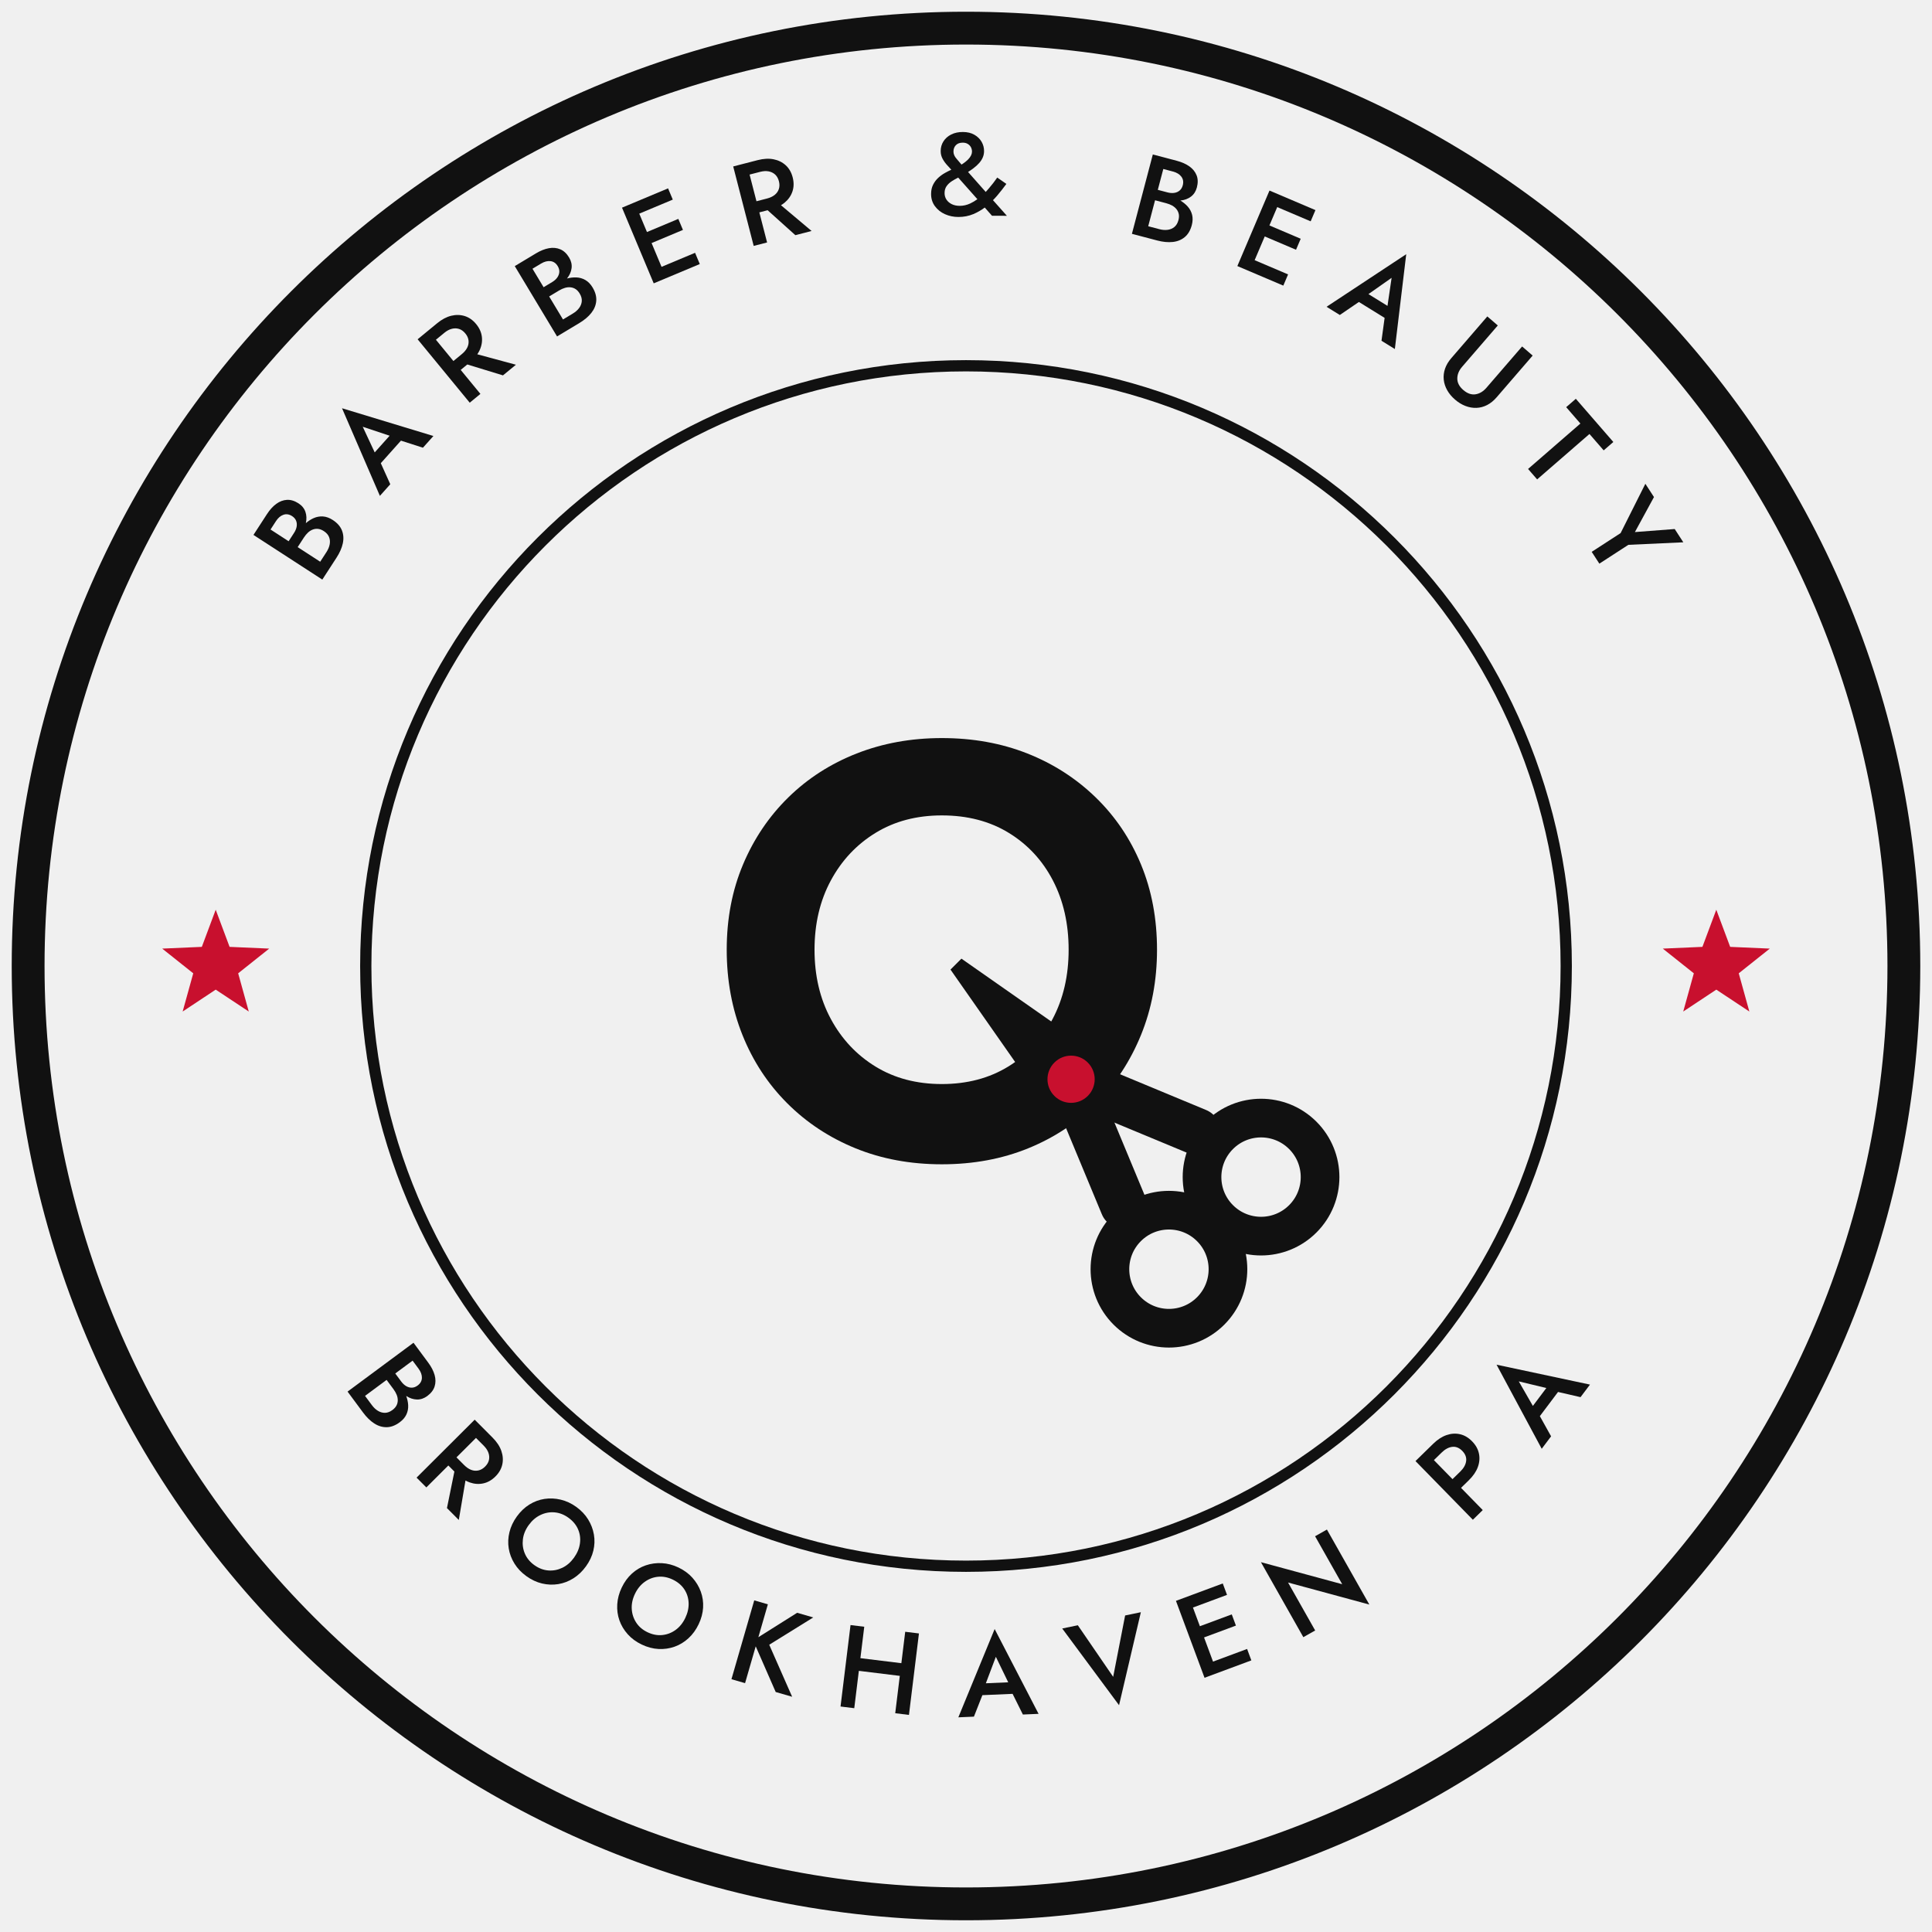
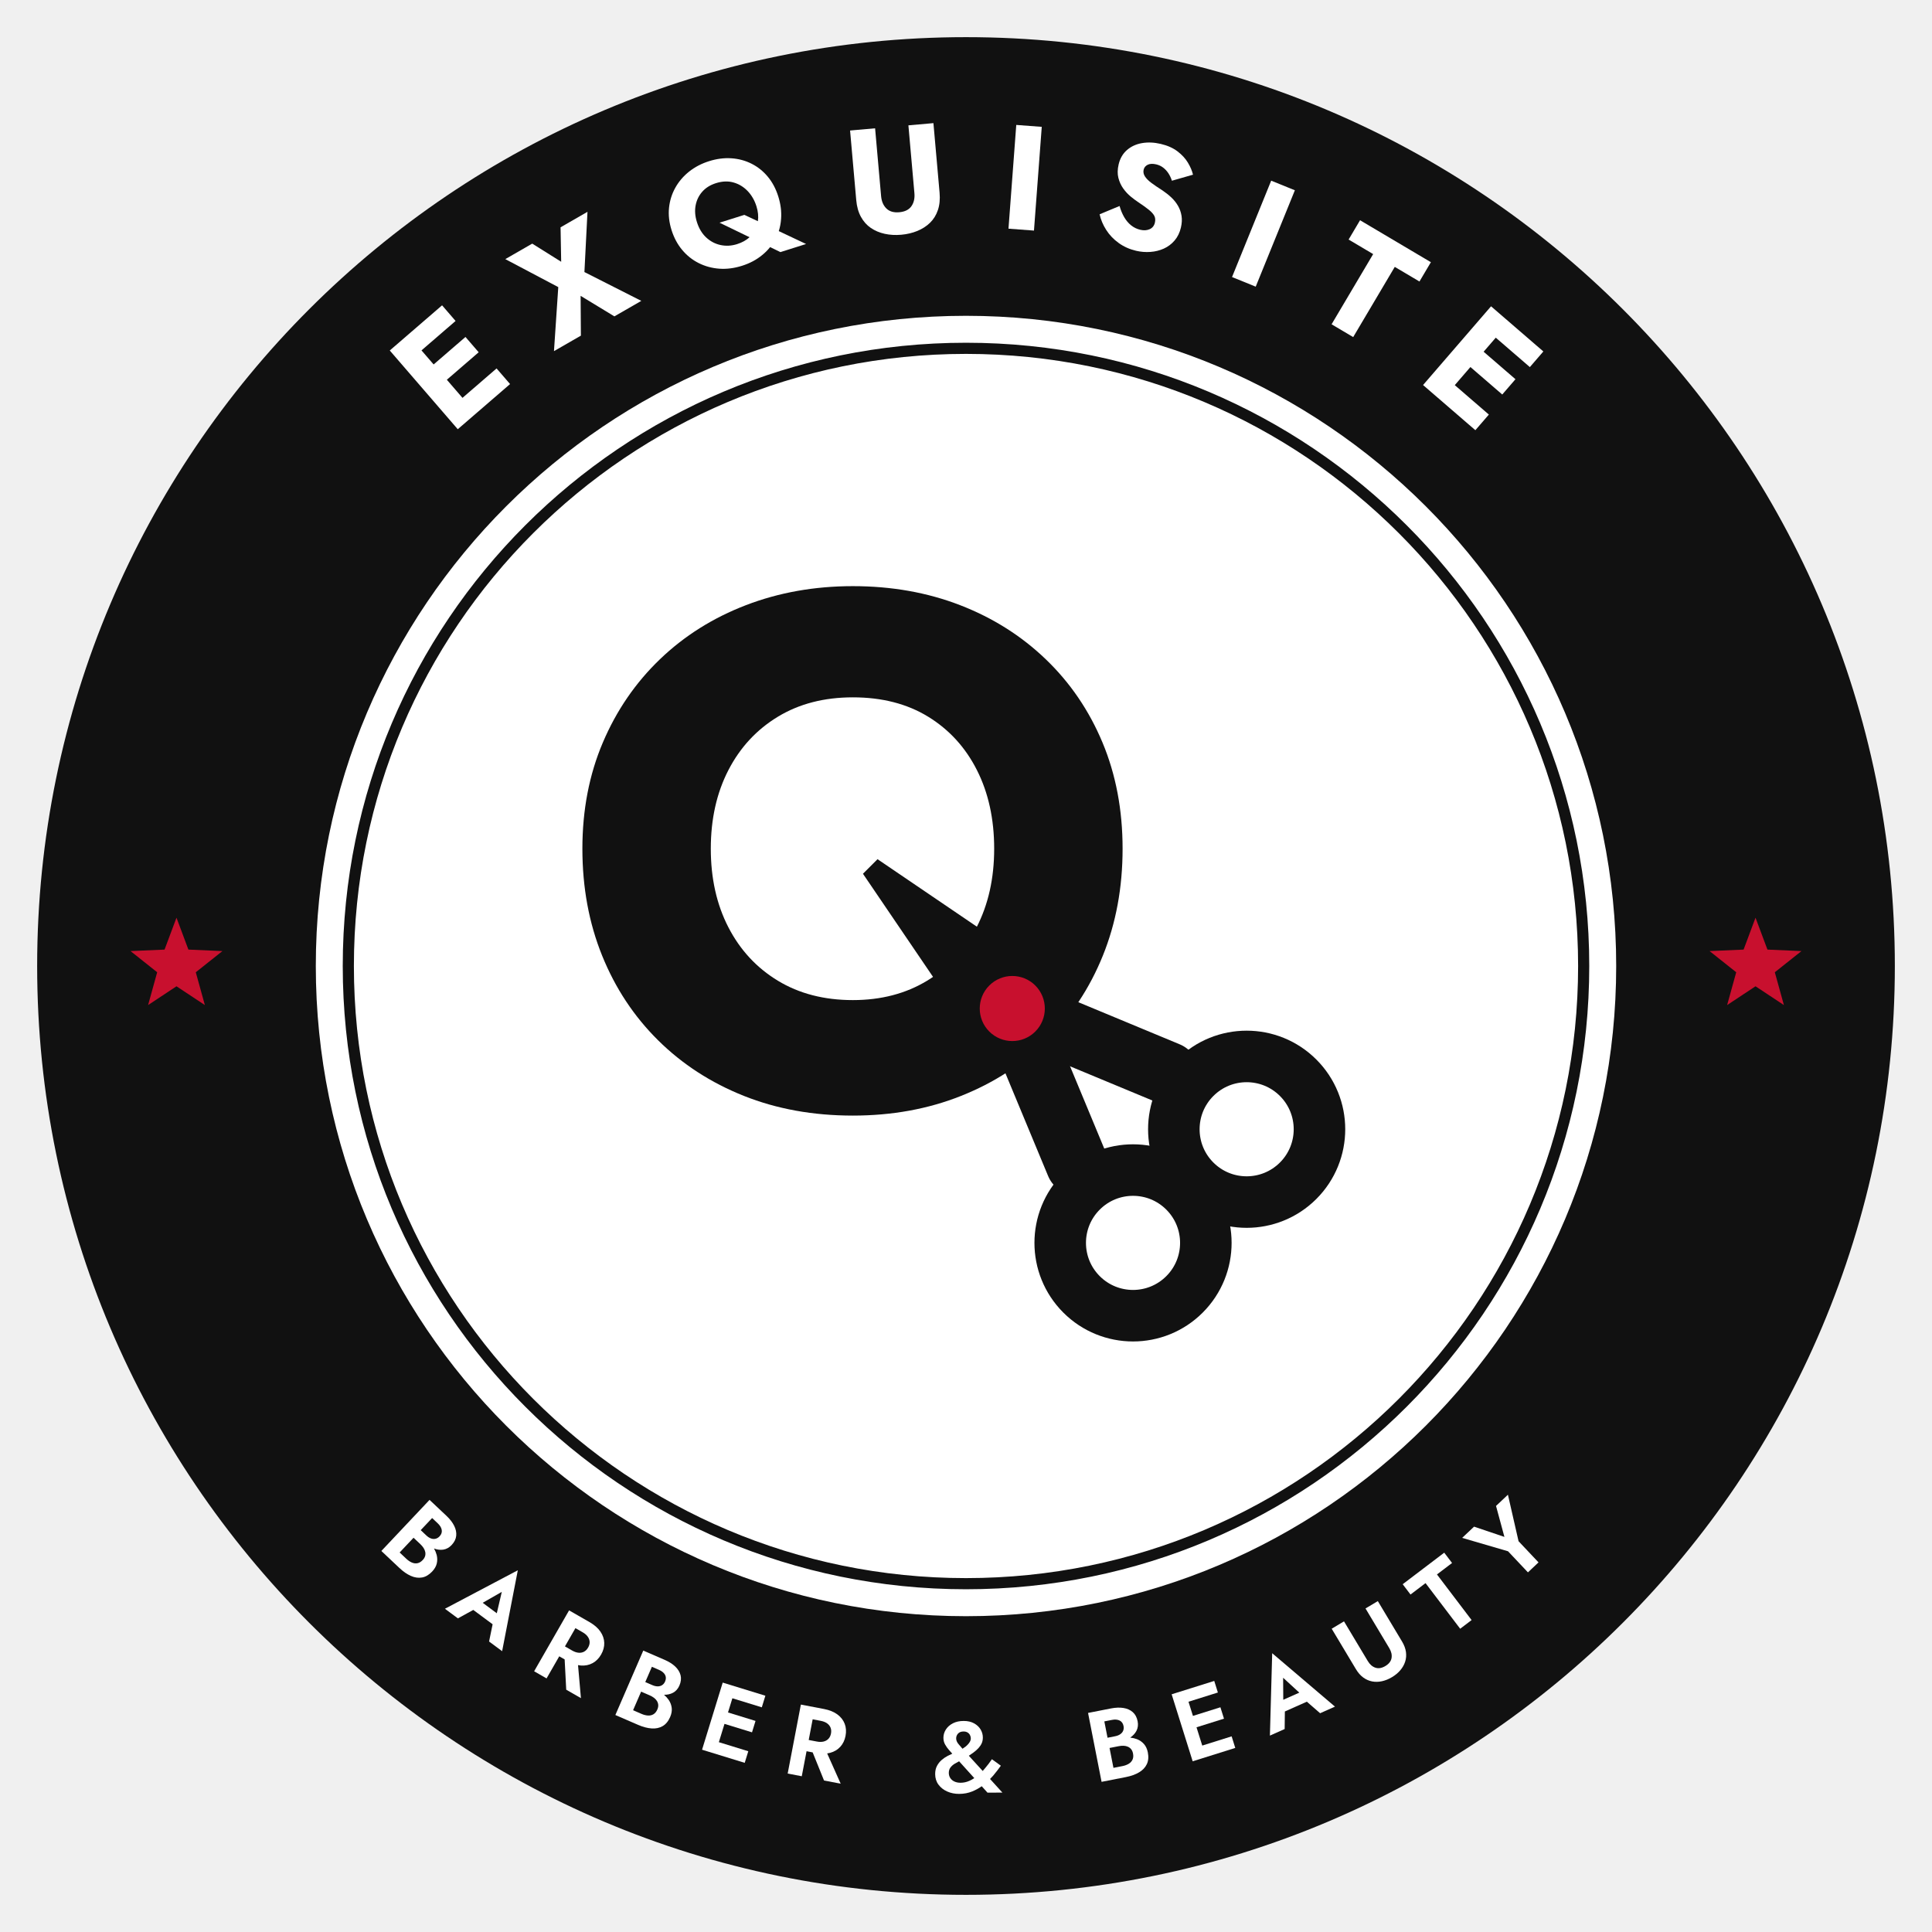
- <svg xmlns="http://www.w3.org/2000/svg" viewBox="-206.0 -206.0 412.0 412.0">
-   <circle r="200" fill="none" stroke="#111111" stroke-width="7" />
-   <circle r="128.0" fill="none" stroke="#111111" stroke-width="2.4" />
-   <path transform="translate(-134.24,-87.07) rotate(-57.03) scale(0.025,-0.025)" fill="#111111" d="M104.5 380Q104.5 380 105.5 380Q155.5 399 184.0 435.5Q212.5 472 212.5 524Q212.5 584 184.0 623.0Q155.5 662 105.5 681.0Q55.5 700 -11.5 700H-222.5V0H0.5Q75.5 0 132.0 21.5Q188.5 43 220.5 88.0Q252.5 133 252.5 202Q252.5 252 232.5 288.0Q212.5 324 177.5 347Q145.5 368 104.5 380ZM-104.5 327H-6.5Q23.5 327 48.5 320.5Q73.5 314 92.5 299.5Q111.5 285 121.5 264.0Q131.5 243 131.5 214Q131.5 175 113.5 149.5Q95.5 124 64.5 111.0Q33.5 98 -6.5 98H-104.5ZM-104.5 419V603H-19.5Q30.5 603 61.0 579.0Q91.5 555 91.5 511Q91.5 482 77.5 461.5Q63.5 441 38.5 430.0Q13.5 419 -19.5 419Z" />
-   <path transform="translate(-119.29,-106.63) rotate(-48.21) scale(0.025,-0.025)" fill="#111111" d="M129.0 180 209.0 0H343.0L0.0 739L-342.0 0H-209.0L-129.0 180ZM0.0 502 96.0 280H-95.0Z" />
-   <path transform="translate(-101.59,-123.61) rotate(-39.41) scale(0.025,-0.025)" fill="#111111" d="M-219.5 700V0H-101.5V265H-28.5L147.5 0H290.5L92.5 278Q112.5 284 129.5 292Q185.5 319 217.0 368.0Q248.5 417 248.5 483.0Q248.5 549 217.0 597.5Q185.5 646 129.5 673.0Q73.5 700 -3.5 700ZM-101.5 363V598H-8.5Q32.5 598 62.5 584.0Q92.5 570 109.5 544.0Q126.5 518 126.5 480Q126.5 443 109.5 416.5Q92.5 390 62.5 376.5Q32.5 363 -8.5 363Z" />
-   <path transform="translate(-82.44,-137.12) rotate(-31.02) scale(0.025,-0.025)" fill="#111111" d="M104.5 380Q104.5 380 105.5 380Q155.5 399 184.0 435.5Q212.5 472 212.5 524Q212.5 584 184.0 623.0Q155.5 662 105.5 681.0Q55.5 700 -11.5 700H-222.5V0H0.5Q75.5 0 132.0 21.5Q188.5 43 220.5 88.0Q252.5 133 252.5 202Q252.5 252 232.5 288.0Q212.5 324 177.5 347Q145.5 368 104.5 380ZM-104.5 327H-6.5Q23.5 327 48.5 320.5Q73.5 314 92.5 299.5Q111.5 285 121.5 264.0Q131.5 243 131.5 214Q131.5 175 113.5 149.5Q95.5 124 64.5 111.0Q33.5 98 -6.5 98H-104.5ZM-104.5 419V603H-19.5Q30.5 603 61.0 579.0Q91.5 555 91.5 511Q91.5 482 77.5 461.5Q63.5 441 38.5 430.0Q13.5 419 -19.5 419Z" />
-   <path transform="translate(-61.81,-147.58) rotate(-22.73) scale(0.025,-0.025)" fill="#111111" d="M-207.5 700V0H218.5V104H-91.5V324H198.5V426H-91.5V596H218.5V700Z" />
-   <path transform="translate(-39.96,-154.93) rotate(-14.46) scale(0.025,-0.025)" fill="#111111" d="M-219.5 700V0H-101.5V265H-28.5L147.5 0H290.5L92.5 278Q112.5 284 129.5 292Q185.5 319 217.0 368.0Q248.5 417 248.5 483.0Q248.5 549 217.0 597.5Q185.5 646 129.5 673.0Q73.5 700 -3.5 700ZM-101.5 363V598H-8.5Q32.5 598 62.5 584.0Q92.5 570 109.5 544.0Q126.5 518 126.5 480Q126.5 443 109.5 416.5Q92.5 390 62.5 376.5Q32.5 363 -8.5 363Z" />
-   <path transform="translate(-20.64,-158.66) rotate(-7.41) scale(0.025,-0.025)" fill="#111111" d="" />
-   <path transform="translate(0.37,-160.00) rotate(0.13) scale(0.025,-0.025)" fill="#111111" d="M-141.0 392Q-167.0 380 -194.0 365Q-226.0 347 -252.5 322.5Q-279.0 298 -296.0 264.0Q-313.0 230 -313.0 185Q-313.0 125 -280.0 80.5Q-247.0 36 -194.0 12.5Q-141.0 -11 -80.0 -11Q-11.0 -11 48.0 14Q100.0 36 145.0 70L207.0 0H334.0L215.0 133Q233.0 151 250.0 171Q292.0 221 329.0 272L251.0 326Q218.0 278 181.0 235Q167.0 218 153.0 203L2.0 373Q27.0 389 48.0 405Q77.0 427 97.0 450.0Q117.0 473 127.5 498.0Q138.0 523 138.0 552Q138.0 594 117.0 630.5Q96.0 667 55.5 690.5Q15.0 714 -43.0 714Q-100.0 714 -142.5 692.5Q-185.0 671 -208.5 634.0Q-232.0 597 -232.0 551Q-232.0 514 -214.5 483.0Q-197.0 452 -173.0 427Q-156.0 408 -141.0 392ZM-82.0 325 82.0 141Q52.0 119 20.0 104Q-23.0 84 -69.0 84Q-107.0 84 -136.0 98.0Q-165.0 112 -181.5 136.5Q-198.0 161 -198.0 193Q-198.0 228 -180.5 252.5Q-163.0 277 -135.0 295Q-110.0 311 -82.0 325ZM-54.0 436Q-77.0 462 -96.0 485Q-123.0 515 -123.0 547Q-123.0 580 -102.5 601.5Q-82.0 623 -44.0 623Q-19.0 623 -1.5 612.5Q16.0 602 25.5 585.0Q35.0 568 35.0 546Q35.0 515 4.0 482Q-19.0 458 -54.0 436Z" />
-   <path transform="translate(21.39,-158.56) rotate(7.68) scale(0.025,-0.025)" fill="#111111" d="" />
-   <path transform="translate(40.76,-154.72) rotate(14.76) scale(0.025,-0.025)" fill="#111111" d="M104.5 380Q104.5 380 105.5 380Q155.5 399 184.0 435.5Q212.5 472 212.5 524Q212.5 584 184.0 623.0Q155.5 662 105.5 681.0Q55.5 700 -11.5 700H-222.5V0H0.5Q75.5 0 132.0 21.5Q188.5 43 220.5 88.0Q252.5 133 252.5 202Q252.5 252 232.5 288.0Q212.5 324 177.5 347Q145.5 368 104.5 380ZM-104.5 327H-6.5Q23.5 327 48.5 320.5Q73.5 314 92.5 299.5Q111.5 285 121.5 264.0Q131.5 243 131.5 214Q131.5 175 113.5 149.5Q95.5 124 64.5 111.0Q33.5 98 -6.5 98H-104.5ZM-104.5 419V603H-19.5Q30.5 603 61.0 579.0Q91.5 555 91.5 511Q91.5 482 77.5 461.5Q63.5 441 38.5 430.0Q13.5 419 -19.5 419Z" />
-   <path transform="translate(62.64,-147.23) rotate(23.05) scale(0.025,-0.025)" fill="#111111" d="M-207.5 700V0H218.5V104H-91.5V324H198.5V426H-91.5V596H218.5V700Z" />
-   <path transform="translate(84.16,-136.08) rotate(31.74) scale(0.025,-0.025)" fill="#111111" d="M129.0 180 209.0 0H343.0L0.0 739L-342.0 0H-209.0L-129.0 180ZM0.0 502 96.0 280H-95.0Z" />
-   <path transform="translate(104.56,-121.11) rotate(40.81) scale(0.025,-0.025)" fill="#111111" d="M-255.0 700V230Q-255.0 172 -236.5 126.5Q-218.0 81 -184.0 49.0Q-150.0 17 -103.0 0.0Q-56.0 -17 0.0 -17Q56.0 -17 103.0 0.0Q150.0 17 184.5 49.0Q219.0 81 237.5 126.5Q256.0 172 256.0 230V700H137.0V235Q137.0 171 102.5 131.0Q68.0 91 0.0 91Q-67.0 91 -102.0 131.0Q-137.0 171 -137.0 235V700Z" />
-   <path transform="translate(120.83,-104.88) rotate(49.04) scale(0.025,-0.025)" fill="#111111" d="M-244.0 591H-59.0V0H59.0V591H244.0V700H-244.0Z" />
-   <path transform="translate(134.24,-87.07) rotate(57.03) scale(0.025,-0.025)" fill="#111111" d="M162.5 700 -0.5 401 -162.5 700H-297.5L-59.5 294V0H60.5V295L297.5 700Z" />
-   <path transform="translate(-128.57,95.23) rotate(53.47) scale(0.025,-0.025)" fill="#111111" d="M104.5 380Q104.5 380 105.5 380Q155.5 399 184.0 435.5Q212.5 472 212.5 524Q212.5 584 184.0 623.0Q155.5 662 105.5 681.0Q55.5 700 -11.5 700H-222.5V0H0.5Q75.5 0 132.0 21.5Q188.5 43 220.5 88.0Q252.5 133 252.5 202Q252.5 252 232.5 288.0Q212.5 324 177.5 347Q145.5 368 104.5 380ZM-104.5 327H-6.5Q23.5 327 48.5 320.5Q73.5 314 92.5 299.5Q111.5 285 121.5 264.0Q131.5 243 131.5 214Q131.5 175 113.5 149.5Q95.5 124 64.5 111.0Q33.5 98 -6.5 98H-104.5ZM-104.5 419V603H-19.5Q30.5 603 61.0 579.0Q91.5 555 91.5 511Q91.5 482 77.5 461.5Q63.5 441 38.5 430.0Q13.5 419 -19.5 419Z" />
-   <path transform="translate(-113.29,112.99) rotate(45.08) scale(0.025,-0.025)" fill="#111111" d="M-219.5 700V0H-101.5V265H-28.5L147.5 0H290.5L92.5 278Q112.5 284 129.5 292Q185.5 319 217.0 368.0Q248.5 417 248.5 483.0Q248.5 549 217.0 597.5Q185.5 646 129.5 673.0Q73.5 700 -3.5 700ZM-101.5 363V598H-8.5Q32.5 598 62.5 584.0Q92.5 570 109.5 544.0Q126.5 518 126.5 480Q126.5 443 109.5 416.5Q92.5 390 62.5 376.5Q32.5 363 -8.5 363Z" />
-   <path transform="translate(-93.53,129.81) rotate(35.77) scale(0.025,-0.025)" fill="#111111" d="M-238.5 350Q-238.5 422 -207.5 478.5Q-176.5 535 -123.0 567.0Q-69.5 599 -0.5 599Q70.5 599 124.0 567.0Q177.5 535 207.5 478.5Q237.5 422 237.5 350Q237.5 278 207.0 222.0Q176.5 166 123.0 133.5Q69.5 101 -0.5 101Q-69.5 101 -123.0 133.5Q-176.5 166 -207.5 222.0Q-238.5 278 -238.5 350ZM-363.5 350Q-363.5 272 -336.5 205.0Q-309.5 138 -260.5 89.0Q-211.5 40 -145.0 12.5Q-78.5 -15 -0.5 -15Q79.5 -15 145.5 12.5Q211.5 40 260.5 89.0Q309.5 138 336.5 205.0Q363.5 272 363.5 350Q363.5 429 336.5 495.0Q309.5 561 260.0 609.5Q210.5 658 144.5 685.5Q78.5 713 -0.5 713Q-77.5 713 -144.0 685.5Q-210.5 658 -260.0 609.5Q-309.5 561 -336.5 495.0Q-363.5 429 -363.5 350Z" />
-   <path transform="translate(-68.99,144.36) rotate(25.54) scale(0.025,-0.025)" fill="#111111" d="M-238.5 350Q-238.5 422 -207.5 478.5Q-176.5 535 -123.0 567.0Q-69.5 599 -0.5 599Q70.5 599 124.0 567.0Q177.5 535 207.5 478.5Q237.5 422 237.5 350Q237.5 278 207.0 222.0Q176.5 166 123.0 133.5Q69.5 101 -0.5 101Q-69.5 101 -123.0 133.5Q-176.5 166 -207.5 222.0Q-238.5 278 -238.5 350ZM-363.5 350Q-363.5 272 -336.5 205.0Q-309.5 138 -260.5 89.0Q-211.5 40 -145.0 12.5Q-78.5 -15 -0.5 -15Q79.5 -15 145.5 12.5Q211.5 40 260.5 89.0Q309.5 138 336.5 205.0Q363.5 272 363.5 350Q363.5 429 336.5 495.0Q309.5 561 260.0 609.5Q210.5 658 144.5 685.5Q78.5 713 -0.5 713Q-77.5 713 -144.0 685.5Q-210.5 658 -260.0 609.5Q-309.5 561 -336.5 495.0Q-363.5 429 -363.5 350Z" />
-   <path transform="translate(-44.46,153.70) rotate(16.13) scale(0.025,-0.025)" fill="#111111" d="M-231.5 700V0H-110.5V327L161.5 0H307.5L-3.5 372L292.5 700H149.5L-110.5 408V700Z" />
-   <path transform="translate(-19.46,158.81) rotate(6.99) scale(0.025,-0.025)" fill="#111111" d="M176.0 700V430H-176.0V700H-294.0V0H-176.0V321H176.0V0H294.0V700Z" />
-   <path transform="translate(6.91,159.85) rotate(-2.48) scale(0.025,-0.025)" fill="#111111" d="M129.0 180 209.0 0H343.0L0.0 739L-342.0 0H-209.0L-129.0 180ZM0.0 502 96.0 280H-95.0Z" />
-   <path transform="translate(32.44,156.68) rotate(-11.70) scale(0.025,-0.025)" fill="#111111" d="M0.0 208 -206.0 700H-342.0L0.0 -39L343.0 700H206.0Z" />
-   <path transform="translate(55.73,149.98) rotate(-20.38) scale(0.025,-0.025)" fill="#111111" d="M-207.5 700V0H218.5V104H-91.5V324H198.5V426H-91.5V596H218.5V700Z" />
-   <path transform="translate(78.76,139.27) rotate(-29.49) scale(0.025,-0.025)" fill="#111111" d="M197.5 700V230L-313.5 735V0H-197.5V470L313.5 -35V700Z" />
-   <path transform="translate(97.14,127.14) rotate(-37.38) scale(0.025,-0.025)" fill="#111111" d="" />
-   <path transform="translate(111.86,114.40) rotate(-44.35) scale(0.025,-0.025)" fill="#111111" d="M-211.0 700V0H-93.0V265H0.0Q77.0 265 133.0 291.5Q189.0 318 220.5 367.0Q252.0 416 252.0 483.0Q252.0 550 220.5 598.5Q189.0 647 133.0 673.5Q77.0 700 0.0 700ZM-93.0 369V596H0.0Q61.0 596 98.0 567.5Q135.0 539 135.0 483.0Q135.0 427 98.0 398.0Q61.0 369 0.0 369Z" />
-   <path transform="translate(127.91,96.12) rotate(-53.07) scale(0.025,-0.025)" fill="#111111" d="M129.0 180 209.0 0H343.0L0.0 739L-342.0 0H-209.0L-129.0 180ZM0.0 502 96.0 280H-95.0Z" />
-   <polygon points="-160.00,-12.00 -157.04,-4.08 -148.59,-3.71 -155.21,1.56 -152.95,9.71 -160.00,5.04 -167.05,9.71 -164.79,1.56 -171.41,-3.71 -162.96,-4.08" fill="#C8102E" />
-   <polygon points="160.00,-12.00 162.96,-4.08 171.41,-3.71 164.79,1.56 167.05,9.71 160.00,5.04 152.95,9.71 155.21,1.56 148.59,-3.71 157.04,-4.08" fill="#C8102E" />
-   <g transform="translate(-55.49,39.93) scale(1)">
-     <path transform="translate(0.00,0.00) scale(0.124,-0.124)" fill="#111111" d="M187.0 350Q187.0 417 215.0 469.0Q243.0 521 292.0 551.0Q341.0 581 406.0 581Q472.0 581 521.0 551.0Q570.0 521 597.0 469.0Q624.0 417 624.0 350Q624.0 283 596.5 231.0Q569.0 179 520.0 149.0Q471.0 119 406.0 119Q341.0 119 292.0 149.0Q243.0 179 215.0 231.0Q187.0 283 187.0 350ZM36.0 350Q36.0 271 63.0 203.5Q90.0 136 140.0 86.0Q190.0 36 257.5 8.5Q325.0 -19 406.0 -19Q487.0 -19 554.5 8.5Q622.0 36 671.5 86.0Q721.0 136 748.5 203.5Q776.0 271 776.0 350Q776.0 430 748.5 496.5Q721.0 563 670.5 612.0Q620.0 661 553.0 687.5Q486.0 714 406.0 714Q327.0 714 259.5 687.5Q192.0 661 142.0 612.0Q92.0 563 64.0 496.5Q36.0 430 36.0 350Z" />
-     <g transform="translate(77.90,-15.78) scale(1)">
+ <svg xmlns="http://www.w3.org/2000/svg" viewBox="-520.0 -520.0 1040.0 1040.0">
+   <circle r="500" fill="#111111" />
+   <circle r="350.0" fill="#FFFFFF" />
+   <circle r="332.5" fill="none" stroke="#111111" stroke-width="6.0" />
+   <path transform="translate(-259.81,-300.84) rotate(-40.81) scale(0.08,-0.08)" fill="#FFFFFF" d="M-227.5 700V0H237.5V139H-65.5V300H217.5V436H-65.5V561H237.5V700Z" />
+   <path transform="translate(-198.29,-344.51) rotate(-29.92) scale(0.08,-0.08)" fill="#FFFFFF" d="M115.0 700 3.0 497 -105.0 700H-314.0L-99.0 359L-339.0 0H-130.0L2.0 233L130.0 0H339.0L104.0 359L324.0 700Z" />
+   <path transform="translate(-119.75,-379.03) rotate(-17.53) scale(0.08,-0.08)" fill="#FFFFFF" d="M-397.5 350Q-397.5 269 -369.5 201.0Q-341.5 133 -290.0 83.0Q-238.5 33 -169.5 5.5Q-100.5 -22 -17.5 -22Q64.5 -22 133.5 6Q169.5 20 200.5 41L256.5 -12H437.5L288.5 126Q312.5 160 328.5 201Q355.5 269 355.5 350.0Q355.5 431 328.0 498.0Q300.5 565 250.0 614.0Q199.5 663 131.5 689.5Q63.5 716 -17.5 716Q-97.5 716 -166.5 689.5Q-235.5 663 -287.5 614.0Q-339.5 565 -368.5 498.0Q-397.5 431 -397.5 350ZM-218.5 350Q-218.5 412 -193.0 459.5Q-167.5 507 -122.5 534.0Q-77.5 561 -17.5 561Q49.5 561 97.0 529.5Q144.5 498 170.0 446.0Q195.5 394 195.5 331Q195.5 275 174.5 232L100.5 300H-74.5L88.5 146Q47.5 127 -5.5 127Q-64.5 127 -113.0 154.5Q-161.5 182 -190.0 232.0Q-218.5 282 -218.5 350Z" />
+   <path transform="translate(-35.03,-395.95) rotate(-5.06) scale(0.08,-0.08)" fill="#FFFFFF" d="M-281.5 700V230Q-281.5 164 -260.0 115.0Q-238.5 66 -200.0 34.5Q-161.5 3 -110.5 -13.0Q-59.5 -29 -0.5 -29Q58.5 -29 110.0 -13.0Q161.5 3 200.0 34.5Q238.5 66 260.0 115.0Q281.5 164 281.5 230V700H112.5V242Q112.5 189 84.5 156.0Q56.5 123 -0.5 123Q-56.5 123 -84.5 156.0Q-112.5 189 -112.5 242V700Z" />
+   <path transform="translate(29.73,-396.39) rotate(4.29) scale(0.08,-0.08)" fill="#FFFFFF" d="M-86.0 700V0H86.0V700Z" />
+   <path transform="translate(90.75,-387.00) rotate(13.20) scale(0.08,-0.08)" fill="#FFFFFF" d="M-161.5 246 -279.5 161Q-255.5 111 -212.5 69.0Q-169.5 27 -111.0 2.5Q-52.5 -22 15.5 -22Q64.5 -22 111.0 -7.5Q157.5 7 194.0 35.0Q230.5 63 252.0 104.5Q273.5 146 273.5 199Q273.5 243 259.5 277.0Q245.5 311 221.0 337.0Q196.5 363 164.5 381.5Q132.5 400 95.5 414Q46.5 431 12.0 446.0Q-22.5 461 -41.0 479.0Q-59.5 497 -59.5 521Q-59.5 544 -40.5 559.5Q-21.5 575 14.5 575Q41.5 575 65.0 564.5Q88.5 554 108.0 535.5Q127.5 517 142.5 492L271.5 564Q253.5 600 219.5 635.0Q185.5 670 134.0 693.0Q82.5 716 12.5 716Q-55.5 716 -111.0 692.5Q-166.5 669 -199.0 624.0Q-231.5 579 -231.5 517Q-231.5 465 -212.5 428.5Q-193.5 392 -164.5 366.5Q-135.5 341 -103.0 325.0Q-70.5 309 -45.5 300Q5.5 281 36.5 266.0Q67.5 251 81.5 234.5Q95.5 218 95.5 191Q95.5 159 71.5 140.5Q47.5 122 10.5 122Q-24.5 122 -56.0 137.0Q-87.5 152 -114.0 180.0Q-140.5 208 -161.5 246Z" />
+   <path transform="translate(149.58,-368.28) rotate(22.11) scale(0.08,-0.08)" fill="#FFFFFF" d="M-86.0 700V0H86.0V700Z" />
+   <path transform="translate(202.61,-341.99) rotate(30.64) scale(0.08,-0.08)" fill="#FFFFFF" d="M-276.5 549H-84.5V0H84.5V549H277.5V700H-276.5Z" />
+   <path transform="translate(259.81,-300.84) rotate(40.81) scale(0.08,-0.08)" fill="#FFFFFF" d="M-227.5 700V0H237.5V139H-65.5V300H217.5V436H-65.5V561H237.5V700Z" />
+   <path transform="translate(-305.30,323.76) rotate(43.32) scale(0.054,-0.054)" fill="#FFFFFF" d="M125.5 378Q171.5 397 199.5 432Q229.5 470 229.5 523Q229.5 583 199.5 622.0Q169.5 661 116.5 680.5Q63.5 700 -6.5 700H-239.5V0H8.5Q86.5 0 145.5 21.0Q204.5 42 237.0 86.0Q269.5 130 269.5 199Q269.5 251 248.0 288.0Q226.5 325 189.5 349Q160.5 367 125.5 378ZM-96.5 316H-4.5Q22.5 316 45.5 310.5Q68.5 305 86.0 292.5Q103.5 280 113.0 261.5Q122.5 243 122.5 217Q122.5 181 106.0 158.0Q89.5 135 60.5 124.5Q31.5 114 -4.5 114H-96.5ZM-96.5 420V586H-19.5Q27.5 586 55.0 565.0Q82.5 544 82.5 504Q82.5 478 70.0 459.0Q57.5 440 34.5 430.0Q11.5 420 -19.5 420Z" />
+   <path transform="translate(-265.12,357.40) rotate(36.57) scale(0.054,-0.054)" fill="#FFFFFF" d="M119.5 159 193.5 0H355.5L0.5 741L-354.5 0H-193.5L-120.5 159ZM0.5 473 87.5 272H-87.5Z" />
+   <path transform="translate(-221.52,385.94) rotate(29.86) scale(0.054,-0.054)" fill="#FFFFFF" d="M-234.0 700V0H-91.0V254H-29.0L135.0 0H304.0L115.0 271Q129.0 276 142.0 282Q200.0 310 231.0 360.5Q262.0 411 262.0 477Q262.0 544 231.0 594.0Q200.0 644 142.0 672.0Q84.0 700 1.0 700ZM-91.0 368V578H-8.0Q30.0 578 57.5 565.5Q85.0 553 100.0 529.5Q115.0 506 115.0 473.0Q115.0 440 100.0 416.5Q85.0 393 57.5 380.5Q30.0 368 -8.0 368Z" />
+   <path transform="translate(-176.88,408.34) rotate(23.42) scale(0.054,-0.054)" fill="#FFFFFF" d="M125.5 378Q171.5 397 199.5 432Q229.5 470 229.5 523Q229.5 583 199.5 622.0Q169.5 661 116.5 680.5Q63.5 700 -6.5 700H-239.5V0H8.5Q86.5 0 145.5 21.0Q204.5 42 237.0 86.0Q269.5 130 269.5 199Q269.5 251 248.0 288.0Q226.5 325 189.5 349Q160.5 367 125.5 378ZM-96.5 316H-4.5Q22.5 316 45.5 310.5Q68.5 305 86.0 292.5Q103.5 280 113.0 261.5Q122.5 243 122.5 217Q122.5 181 106.0 158.0Q89.5 135 60.5 124.5Q31.5 114 -4.5 114H-96.5ZM-96.5 420V586H-19.5Q27.5 586 55.0 565.0Q82.5 544 82.5 504Q82.5 478 70.0 459.0Q57.5 440 34.5 430.0Q11.5 420 -19.5 420Z" />
+   <path transform="translate(-130.88,425.32) rotate(17.10) scale(0.054,-0.054)" fill="#FFFFFF" d="M-217.0 700V0H228.0V121H-79.0V312H208.0V431H-79.0V579H228.0V700Z" />
+   <path transform="translate(-83.58,437.08) rotate(10.83) scale(0.054,-0.054)" fill="#FFFFFF" d="M-234.0 700V0H-91.0V254H-29.0L135.0 0H304.0L115.0 271Q129.0 276 142.0 282Q200.0 310 231.0 360.5Q262.0 411 262.0 477Q262.0 544 231.0 594.0Q200.0 644 142.0 672.0Q84.0 700 1.0 700ZM-91.0 368V578H-8.0Q30.0 578 57.5 565.5Q85.0 553 100.0 529.5Q115.0 506 115.0 473.0Q115.0 440 100.0 416.5Q85.0 393 57.5 380.5Q30.0 368 -8.0 368Z" />
+   <path transform="translate(-42.97,442.92) rotate(5.54) scale(0.054,-0.054)" fill="#FFFFFF" d="" />
+   <path transform="translate(0.92,445.00) rotate(-0.12) scale(0.054,-0.054)" fill="#FFFFFF" d="M-153.0 389Q-175.0 379 -199.0 367Q-232.0 350 -260.0 325.5Q-288.0 301 -306.0 267.0Q-324.0 233 -324.0 186Q-324.0 125 -291.0 80.5Q-258.0 36 -204.0 12.0Q-150.0 -12 -86.0 -12Q-14.0 -12 47.0 13Q96.0 33 140.0 64L197.0 0H346.0L223.0 136Q239.0 152 254.0 169Q296.0 219 331.0 268L242.0 333Q210.0 286 174.0 244Q162.0 229 150.0 216L12.0 368Q37.0 385 58.0 400Q88.0 422 109.0 445.0Q130.0 468 141.0 493.0Q152.0 518 152.0 550Q152.0 592 130.0 629.5Q108.0 667 65.0 691.0Q22.0 715 -39.0 715Q-101.0 715 -146.0 692.0Q-191.0 669 -216.0 630.5Q-241.0 592 -241.0 547Q-241.0 511 -224.5 481.0Q-208.0 451 -185.0 425Q-169.0 406 -153.0 389ZM-85.0 313 66.0 145Q42.0 129 17.0 118Q-26.0 99 -70.0 99Q-106.0 99 -132.5 111.5Q-159.0 124 -173.5 146.5Q-188.0 169 -188.0 197Q-188.0 230 -171.0 252.0Q-154.0 274 -127.0 290Q-107.0 302 -85.0 313ZM-51.0 438Q-71.0 461 -87.0 480Q-114.0 510 -114.0 541Q-114.0 569 -95.0 589.5Q-76.0 610 -40.0 610Q-17.0 610 -1.0 600.5Q15.0 591 23.5 575.0Q32.0 559 32.0 540Q32.0 511 2.0 480Q-18.0 458 -51.0 438Z" />
+   <path transform="translate(44.80,442.74) rotate(-5.78) scale(0.054,-0.054)" fill="#FFFFFF" d="" />
+   <path transform="translate(85.67,436.68) rotate(-11.10) scale(0.054,-0.054)" fill="#FFFFFF" d="M125.5 378Q171.5 397 199.5 432Q229.5 470 229.5 523Q229.5 583 199.5 622.0Q169.5 661 116.5 680.5Q63.5 700 -6.5 700H-239.5V0H8.5Q86.5 0 145.5 21.0Q204.5 42 237.0 86.0Q269.5 130 269.5 199Q269.5 251 248.0 288.0Q226.5 325 189.5 349Q160.5 367 125.5 378ZM-96.5 316H-4.5Q22.5 316 45.5 310.5Q68.5 305 86.0 292.5Q103.5 280 113.0 261.5Q122.5 243 122.5 217Q122.5 181 106.0 158.0Q89.5 135 60.5 124.5Q31.5 114 -4.5 114H-96.5ZM-96.5 420V586H-19.5Q27.5 586 55.0 565.0Q82.5 544 82.5 504Q82.5 478 70.0 459.0Q57.5 440 34.5 430.0Q11.5 420 -19.5 420Z" />
+   <path transform="translate(133.20,424.60) rotate(-17.42) scale(0.054,-0.054)" fill="#FFFFFF" d="M-217.0 700V0H228.0V121H-79.0V312H208.0V431H-79.0V579H228.0V700Z" />
+   <path transform="translate(181.08,406.49) rotate(-24.01) scale(0.054,-0.054)" fill="#FFFFFF" d="M119.5 159 193.5 0H355.5L0.5 741L-354.5 0H-193.5L-120.5 159ZM0.5 473 87.5 272H-87.5Z" />
+   <path transform="translate(228.67,381.75) rotate(-30.92) scale(0.054,-0.054)" fill="#FFFFFF" d="M-267.5 700V230Q-267.5 168 -247.5 121.0Q-227.5 74 -191.5 42.0Q-155.5 10 -106.5 -6.5Q-57.5 -23 0.5 -23Q57.5 -23 106.5 -6.5Q155.5 10 192.0 42.0Q228.5 74 248.5 121.0Q268.5 168 268.5 230V700H125.5V239Q125.5 179 94.0 142.5Q62.5 106 0.5 106Q-61.5 106 -93.0 142.5Q-124.5 179 -124.5 239V700Z" />
+   <path transform="translate(269.09,354.42) rotate(-37.21) scale(0.054,-0.054)" fill="#FFFFFF" d="M-259.5 571H-71.5V0H71.5V571H260.5V700H-259.5Z" />
+   <path transform="translate(305.34,323.72) rotate(-43.33) scale(0.054,-0.054)" fill="#FFFFFF" d="M150.5 700 -0.5 418 -150.5 700H-313.5L-72.5 289V0H72.5V290L313.5 700Z" />
+   <polygon points="-425.00,-26.00 -418.58,-8.83 -400.27,-8.03 -414.61,3.37 -409.72,21.03 -425.00,10.92 -440.28,21.03 -435.39,3.37 -449.73,-8.03 -431.42,-8.83" fill="#C8102E" />
+   <polygon points="425.00,-26.00 431.42,-8.83 449.73,-8.03 435.39,3.37 440.28,21.03 425.00,10.92 409.72,21.03 414.61,3.37 400.27,-8.03 418.58,-8.83" fill="#C8102E" />
+   <g transform="translate(-219.63,72.03) scale(1.9309)">
+     <path transform="translate(0.00,0.00) scale(0.2,-0.2)" fill="#111111" d="M213.0 350Q213.0 412 237.5 459.5Q262.0 507 306.5 534.0Q351.0 561 411.0 561Q472.0 561 516.0 534.0Q560.0 507 584.0 459.5Q608.0 412 608.0 350Q608.0 288 583.5 240.5Q559.0 193 514.5 166.0Q470.0 139 411.0 139Q351.0 139 306.5 166.0Q262.0 193 237.5 240.5Q213.0 288 213.0 350ZM34.0 350Q34.0 269 61.5 201.0Q89.0 133 139.5 83.0Q190.0 33 259.0 5.5Q328.0 -22 411.0 -22Q493.0 -22 562.0 5.5Q631.0 33 681.5 83.0Q732.0 133 759.5 201.0Q787.0 269 787.0 350Q787.0 431 759.0 498.0Q731.0 565 680.0 614.0Q629.0 663 560.5 689.5Q492.0 716 411.0 716Q331.0 716 262.0 689.5Q193.0 663 142.0 614.0Q91.0 565 62.5 498.0Q34.0 431 34.0 350Z" />
+     <g transform="translate(126.65,-25.45) scale(1)">
      <g transform="rotate(-45)">
-         <path d="M-8.246 2.604 L-1.649 -34.72 L1.649 -34.72 L8.246 2.604 Z" fill="#111111" />
-         <path d="M0 0 L-11.11 26.908" stroke="#111111" stroke-width="9.982" stroke-linecap="round" fill="none" />
-         <circle cx="-13.888" cy="43.4" r="12.586" fill="none" stroke="#111111" stroke-width="8.246" />
-         <path d="M0 0 L11.11 26.908" stroke="#111111" stroke-width="9.982" stroke-linecap="round" fill="none" />
-         <circle cx="13.888" cy="43.4" r="12.586" fill="none" stroke="#111111" stroke-width="8.246" />
-         <circle cx="0" cy="0" r="5.034" fill="#C8102E" />
+         <path d="M-14.364 4.2 L-2.873 -56.0 L2.873 -56.0 L14.364 4.2 Z" fill="#111111" />
+         <path d="M0 0 L-17.92 43.4" stroke="#111111" stroke-width="17.388" stroke-linecap="round" fill="none" />
+         <circle cx="-22.4" cy="70.0" r="20.3" fill="none" stroke="#111111" stroke-width="14.364" />
+         <path d="M0 0 L17.92 43.4" stroke="#111111" stroke-width="17.388" stroke-linecap="round" fill="none" />
+         <circle cx="22.4" cy="70.0" r="20.3" fill="none" stroke="#111111" stroke-width="14.364" />
+         <circle r="9.072" fill="#C8102E" />
      </g>
    </g>
  </g>
</svg>
